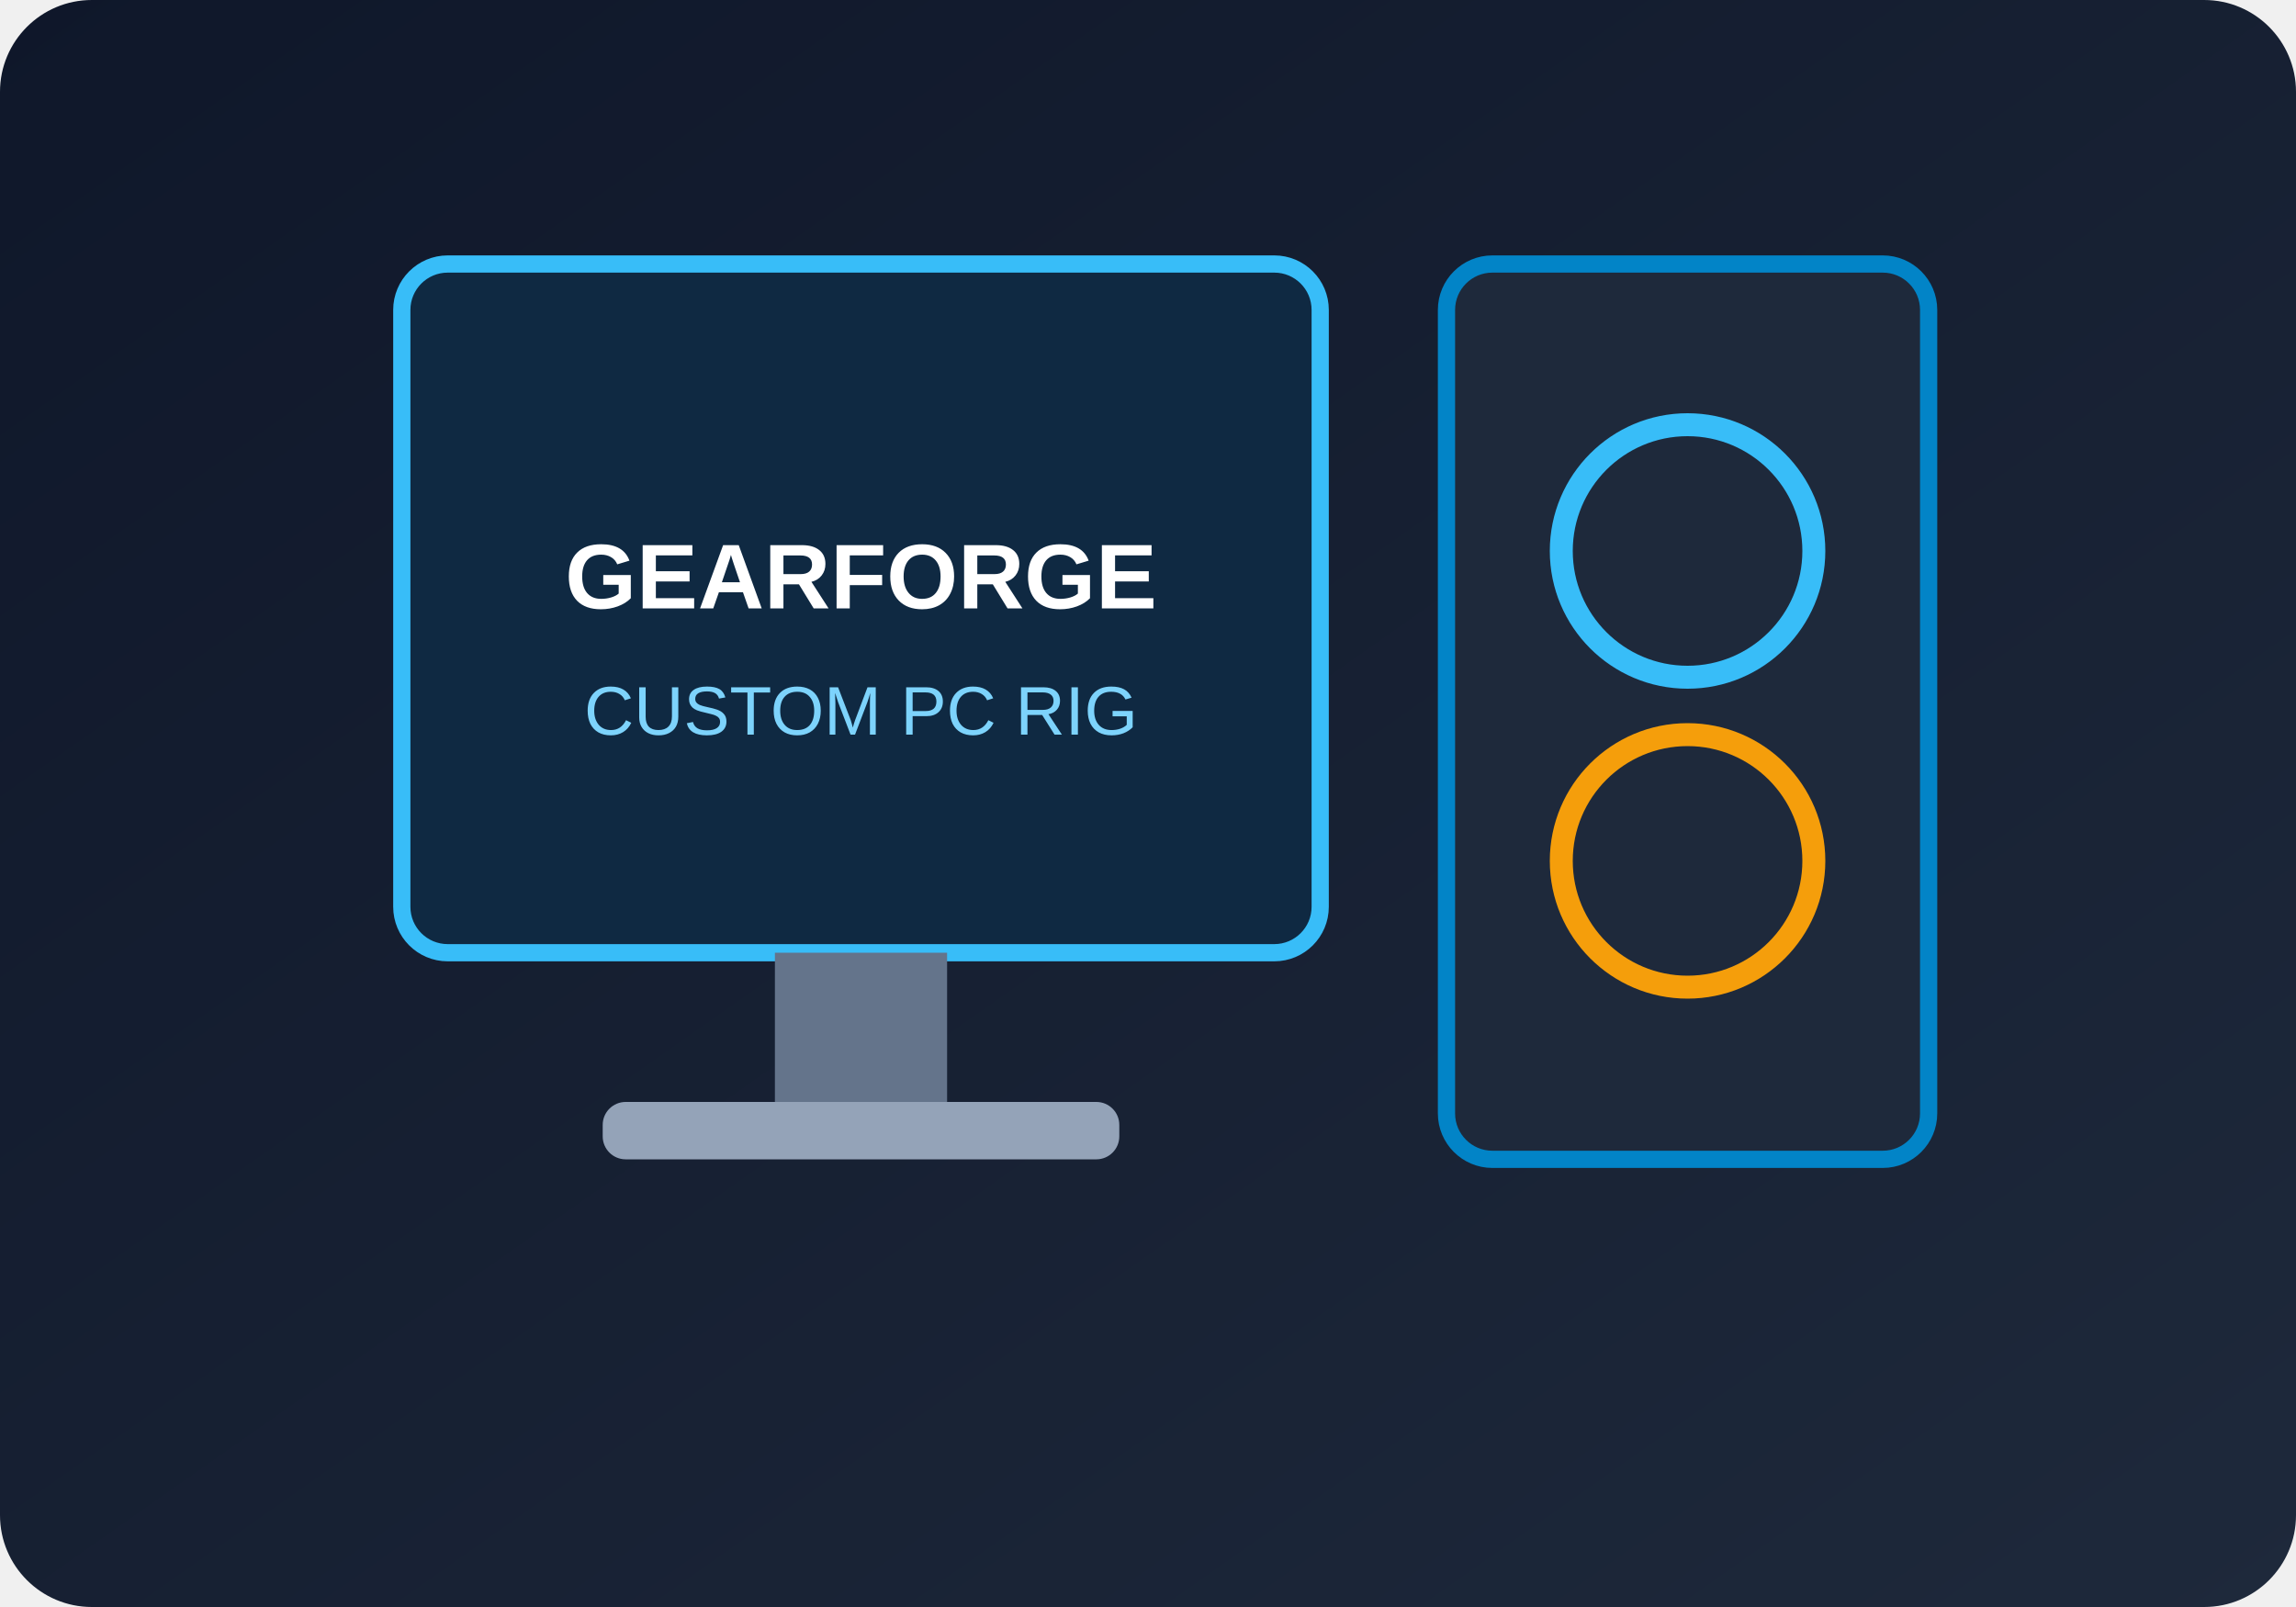
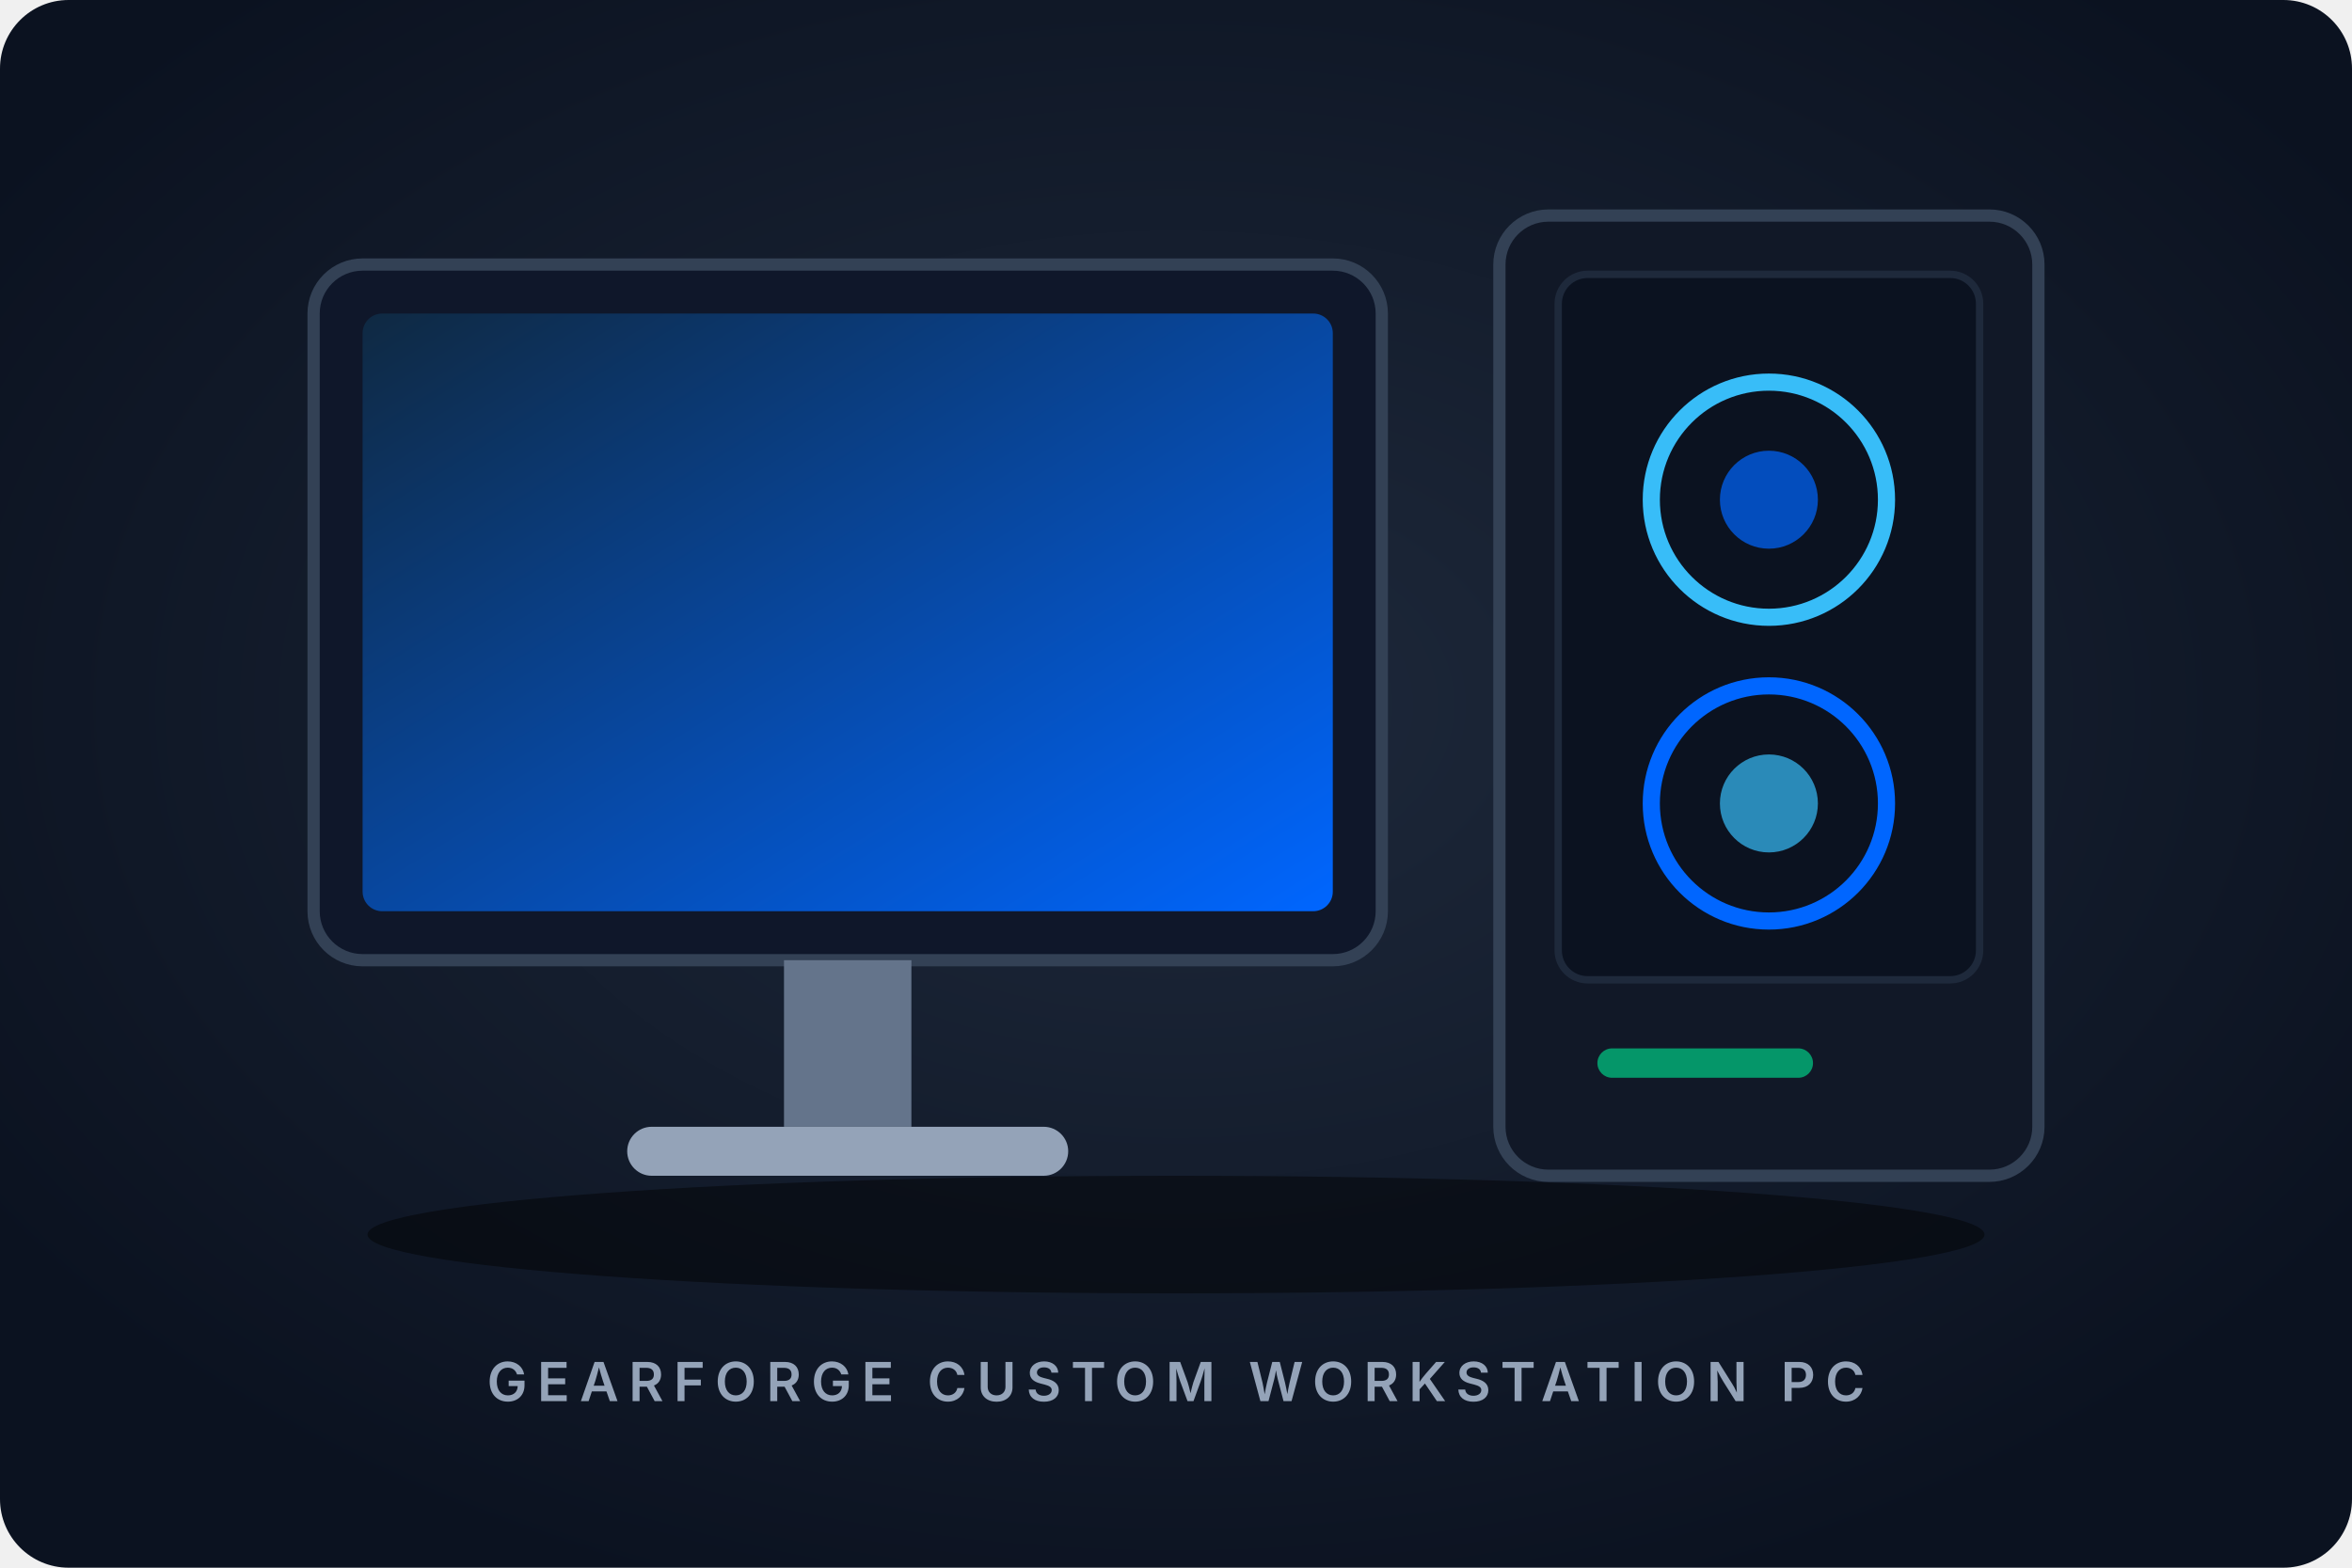
- <svg xmlns="http://www.w3.org/2000/svg" viewBox="0 0 400 280" width="400" height="280">
+ <svg xmlns="http://www.w3.org/2000/svg" viewBox="0 0 480 320" width="480" height="320">
  <defs>
-     <linearGradient id="bgpc" x1="0" y1="0" x2="1" y2="1">
-       <stop offset="0%" stop-color="#0f172a" />
-       <stop offset="100%" stop-color="#1e293b" />
+     <radialGradient id="studioPc" cx="50%" cy="45%" r="60%">
+       <stop offset="0%" stop-color="#1e293b" />
+       <stop offset="100%" stop-color="#0b1220" />
+     </radialGradient>
+     <linearGradient id="monScr" x1="0" y1="0" x2="1" y2="1">
+       <stop offset="0%" stop-color="#0f2942" />
+       <stop offset="100%" stop-color="#0066ff" />
    </linearGradient>
  </defs>
-   <rect width="400" height="280" rx="16" fill="url(#bgpc)" />
-   <rect x="70" y="46" width="160" height="120" rx="8" fill="#0f2942" stroke="#38bdf8" stroke-width="3" />
-   <rect x="135" y="166" width="30" height="26" fill="#64748b" />
-   <rect x="105" y="192" width="90" height="10" rx="4" fill="#94a3b8" />
-   <rect x="252" y="46" width="84" height="156" rx="8" fill="#1e293b" stroke="#0284c7" stroke-width="3" />
-   <circle cx="294" cy="96" r="22" fill="none" stroke="#38bdf8" stroke-width="4" />
-   <circle cx="294" cy="150" r="22" fill="none" stroke="#f59e0b" stroke-width="4" />
-   <text x="150" y="106" font-family="Arial, sans-serif" font-size="16" font-weight="bold" fill="#ffffff" text-anchor="middle">GEARFORGE</text>
-   <text x="150" y="128" font-family="Arial, sans-serif" font-size="12" fill="#7dd3fc" text-anchor="middle">CUSTOM PC RIG</text>
+   <rect width="480" height="320" rx="14" fill="url(#studioPc)" />
+   <ellipse cx="240" cy="252" rx="165" ry="12" fill="#000000" opacity="0.45" />
+   <rect x="64" y="54" width="218" height="142" rx="10" fill="#0f172a" stroke="#334155" stroke-width="2.5" />
+   <rect x="74" y="64" width="198" height="122" rx="4" fill="url(#monScr)" />
+   <rect x="160" y="196" width="26" height="34" fill="#64748b" />
+   <rect x="128" y="230" width="90" height="10" rx="5" fill="#94a3b8" />
+   <rect x="306" y="44" width="110" height="196" rx="10" fill="#111827" stroke="#334155" stroke-width="2.5" />
+   <rect x="318" y="56" width="86" height="144" rx="6" fill="#0b1220" stroke="#1e293b" stroke-width="1.5" />
+   <circle cx="361" cy="102" r="24" fill="none" stroke="#38bdf8" stroke-width="3.5" />
+   <circle cx="361" cy="102" r="10" fill="#0066ff" opacity="0.7" />
+   <circle cx="361" cy="164" r="24" fill="none" stroke="#0066ff" stroke-width="3.5" />
+   <circle cx="361" cy="164" r="10" fill="#38bdf8" opacity="0.7" />
+   <rect x="326" y="214" width="44" height="6" rx="3" fill="#059669" />
+   <text x="240" y="286" font-family="Inter, Arial, sans-serif" font-size="11" font-weight="600" letter-spacing="2" fill="#94a3b8" text-anchor="middle">GEARFORGE CUSTOM WORKSTATION PC</text>
</svg>
